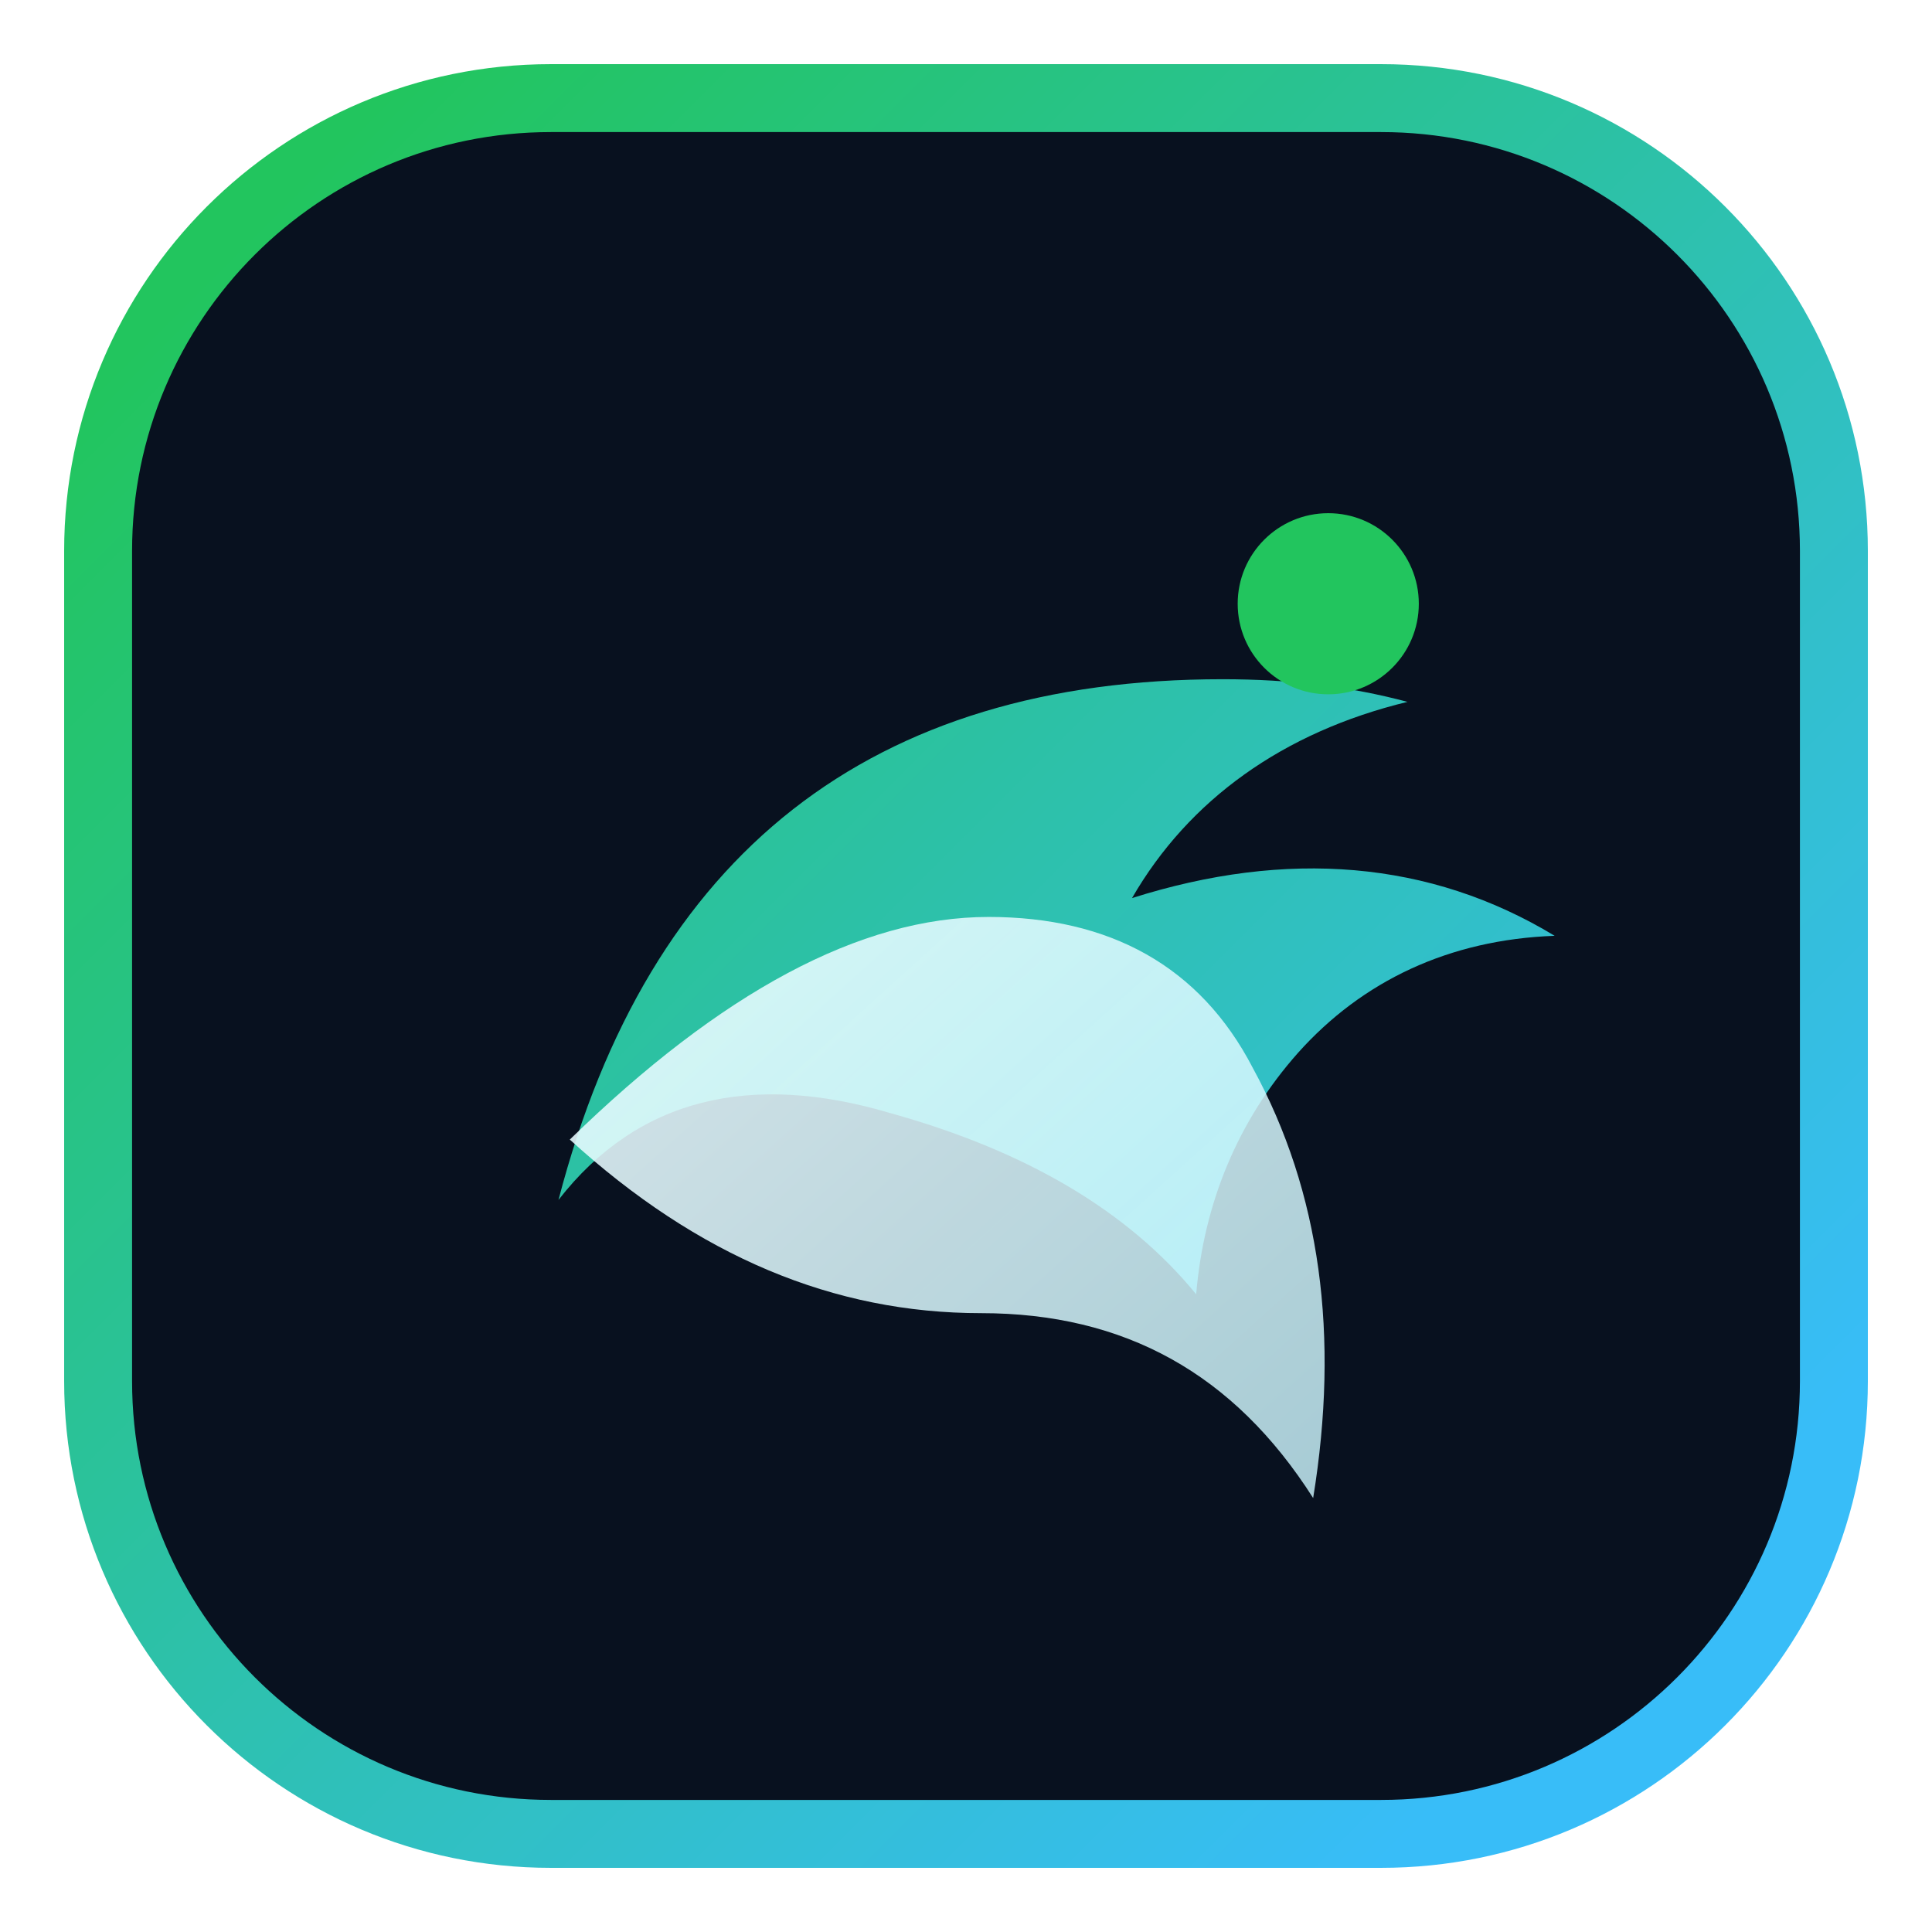
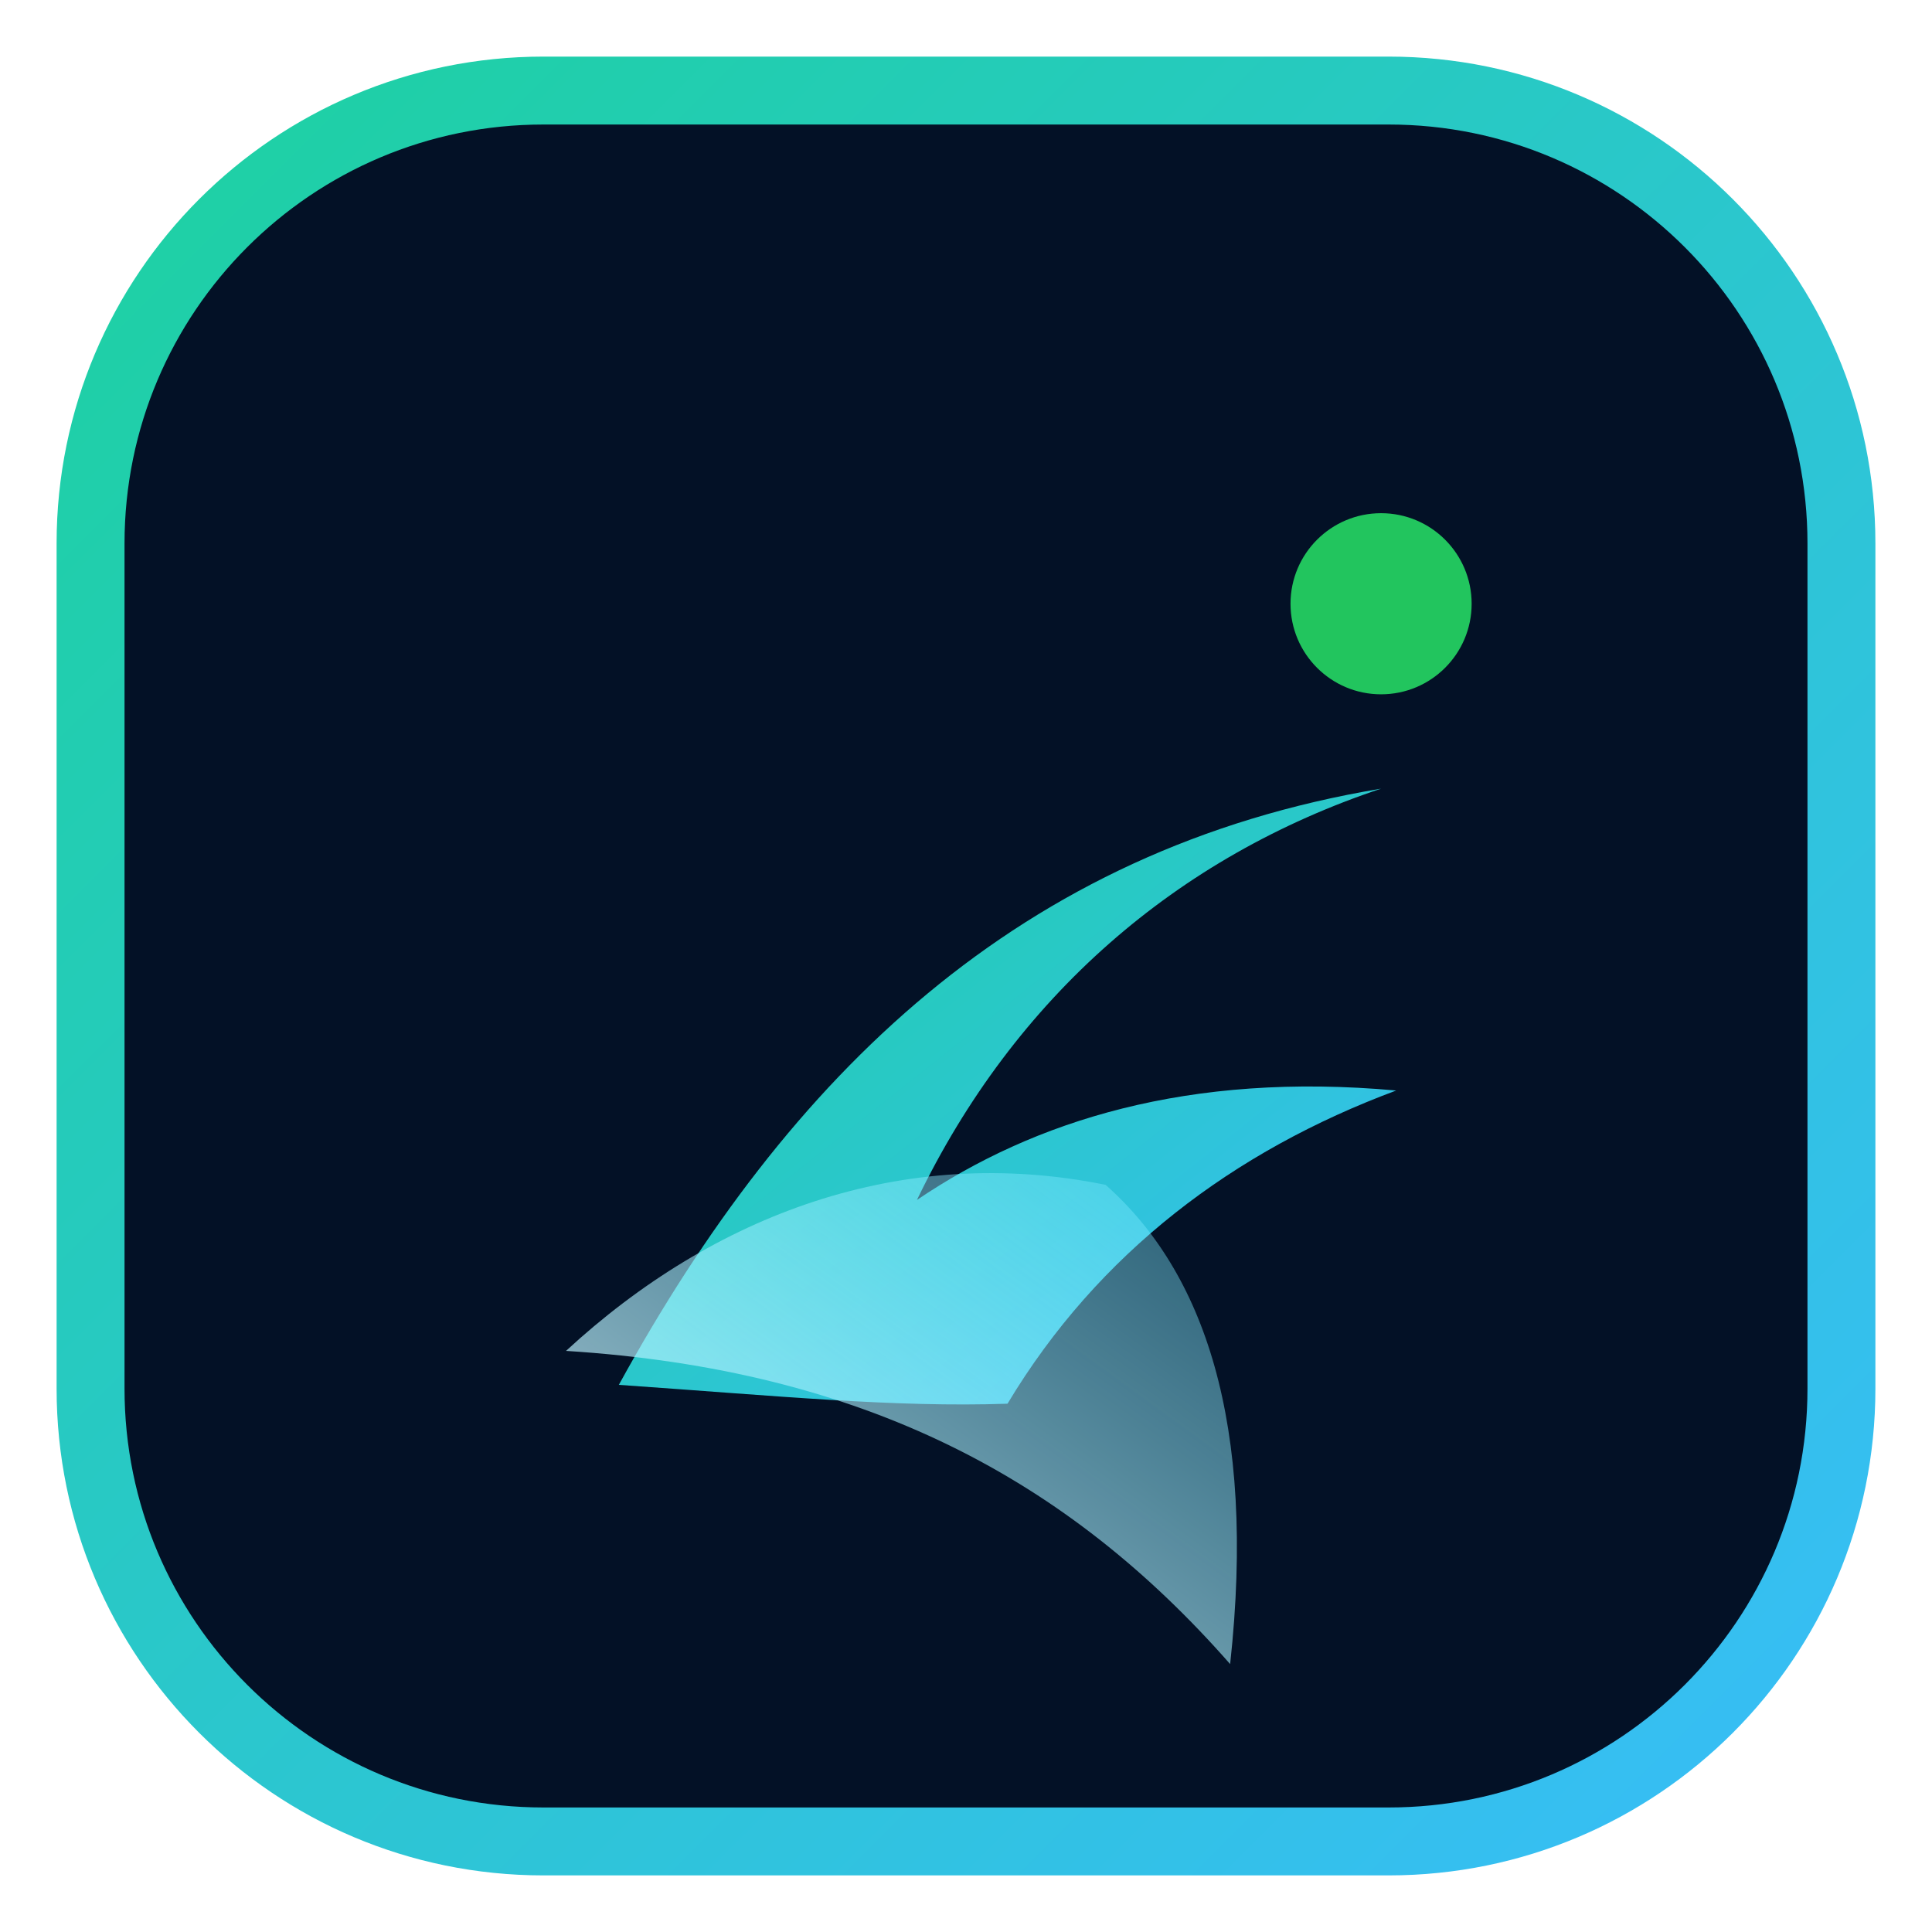
- <svg xmlns="http://www.w3.org/2000/svg" width="512" height="512" viewBox="0 0 512 512" fill="none">
+ <svg xmlns="http://www.w3.org/2000/svg" viewBox="0 0 512 512">
  <defs>
-     <linearGradient id="g1" x1="64" y1="64" x2="430" y2="430" gradientUnits="userSpaceOnUse">
-       <stop stop-color="#22c55e" />
+     <linearGradient id="a" x1="0" x2="1" y1="0" y2="1">
+       <stop offset="0" stop-color="#1dd1a1" />
      <stop offset="1" stop-color="#38bdf8" />
    </linearGradient>
-     <linearGradient id="g2" x1="120" y1="90" x2="400" y2="400" gradientUnits="userSpaceOnUse">
-       <stop stop-color="#ffffff" stop-opacity=".95" />
-       <stop offset="1" stop-color="#c8f6ff" stop-opacity=".8" />
+     <linearGradient id="b" x1="0" x2="1" y1="1" y2="0">
+       <stop offset="0" stop-color="#dff7ff" stop-opacity=".85" />
+       <stop offset="1" stop-color="#6ee7ff" stop-opacity=".35" />
    </linearGradient>
  </defs>
-   <rect x="26" y="26" width="460" height="460" rx="120" fill="#08111f" />
-   <rect x="26" y="26" width="460" height="460" rx="120" stroke="url(#g1)" stroke-width="18" />
-   <path d="M148 318c24-92 83-138 176-138 18 0 34 2 49 6-33 8-58 26-73 52 41-13 79-10 112 10-28 1-51 12-68 31-16 18-25 40-27 64-18-22-45-38-81-48-37-11-67-4-88 23z" fill="url(#g1)" />
-   <path d="M151 302c40-39 77-59 111-59 32 0 56 13 70 40 18 33 23 71 16 114-21-33-50-49-88-49-39 0-75-15-109-46z" fill="url(#g2)" />
-   <circle cx="352" cy="160" r="24" fill="#22c55e" />
+   <rect x="24" y="24" width="464" height="464" rx="120" fill="#031126" />
+   <rect x="24" y="24" width="464" height="464" rx="120" fill="none" stroke="url(#a)" stroke-width="18" />
+   <path d="M164 367c45-82 106-142 202-158-54 18-97 55-123 109 31-21 72-34 127-29-43 16-79 43-103 83-30 1-60-2-103-5z" fill="url(#a)" />
+   <path d="M150 358c39-36 89-55 143-44 26 23 40 63 33 127-43-49-97-78-176-83z" fill="url(#b)" />
+   <circle cx="366" cy="160" r="24" fill="#22c55e" />
</svg>
